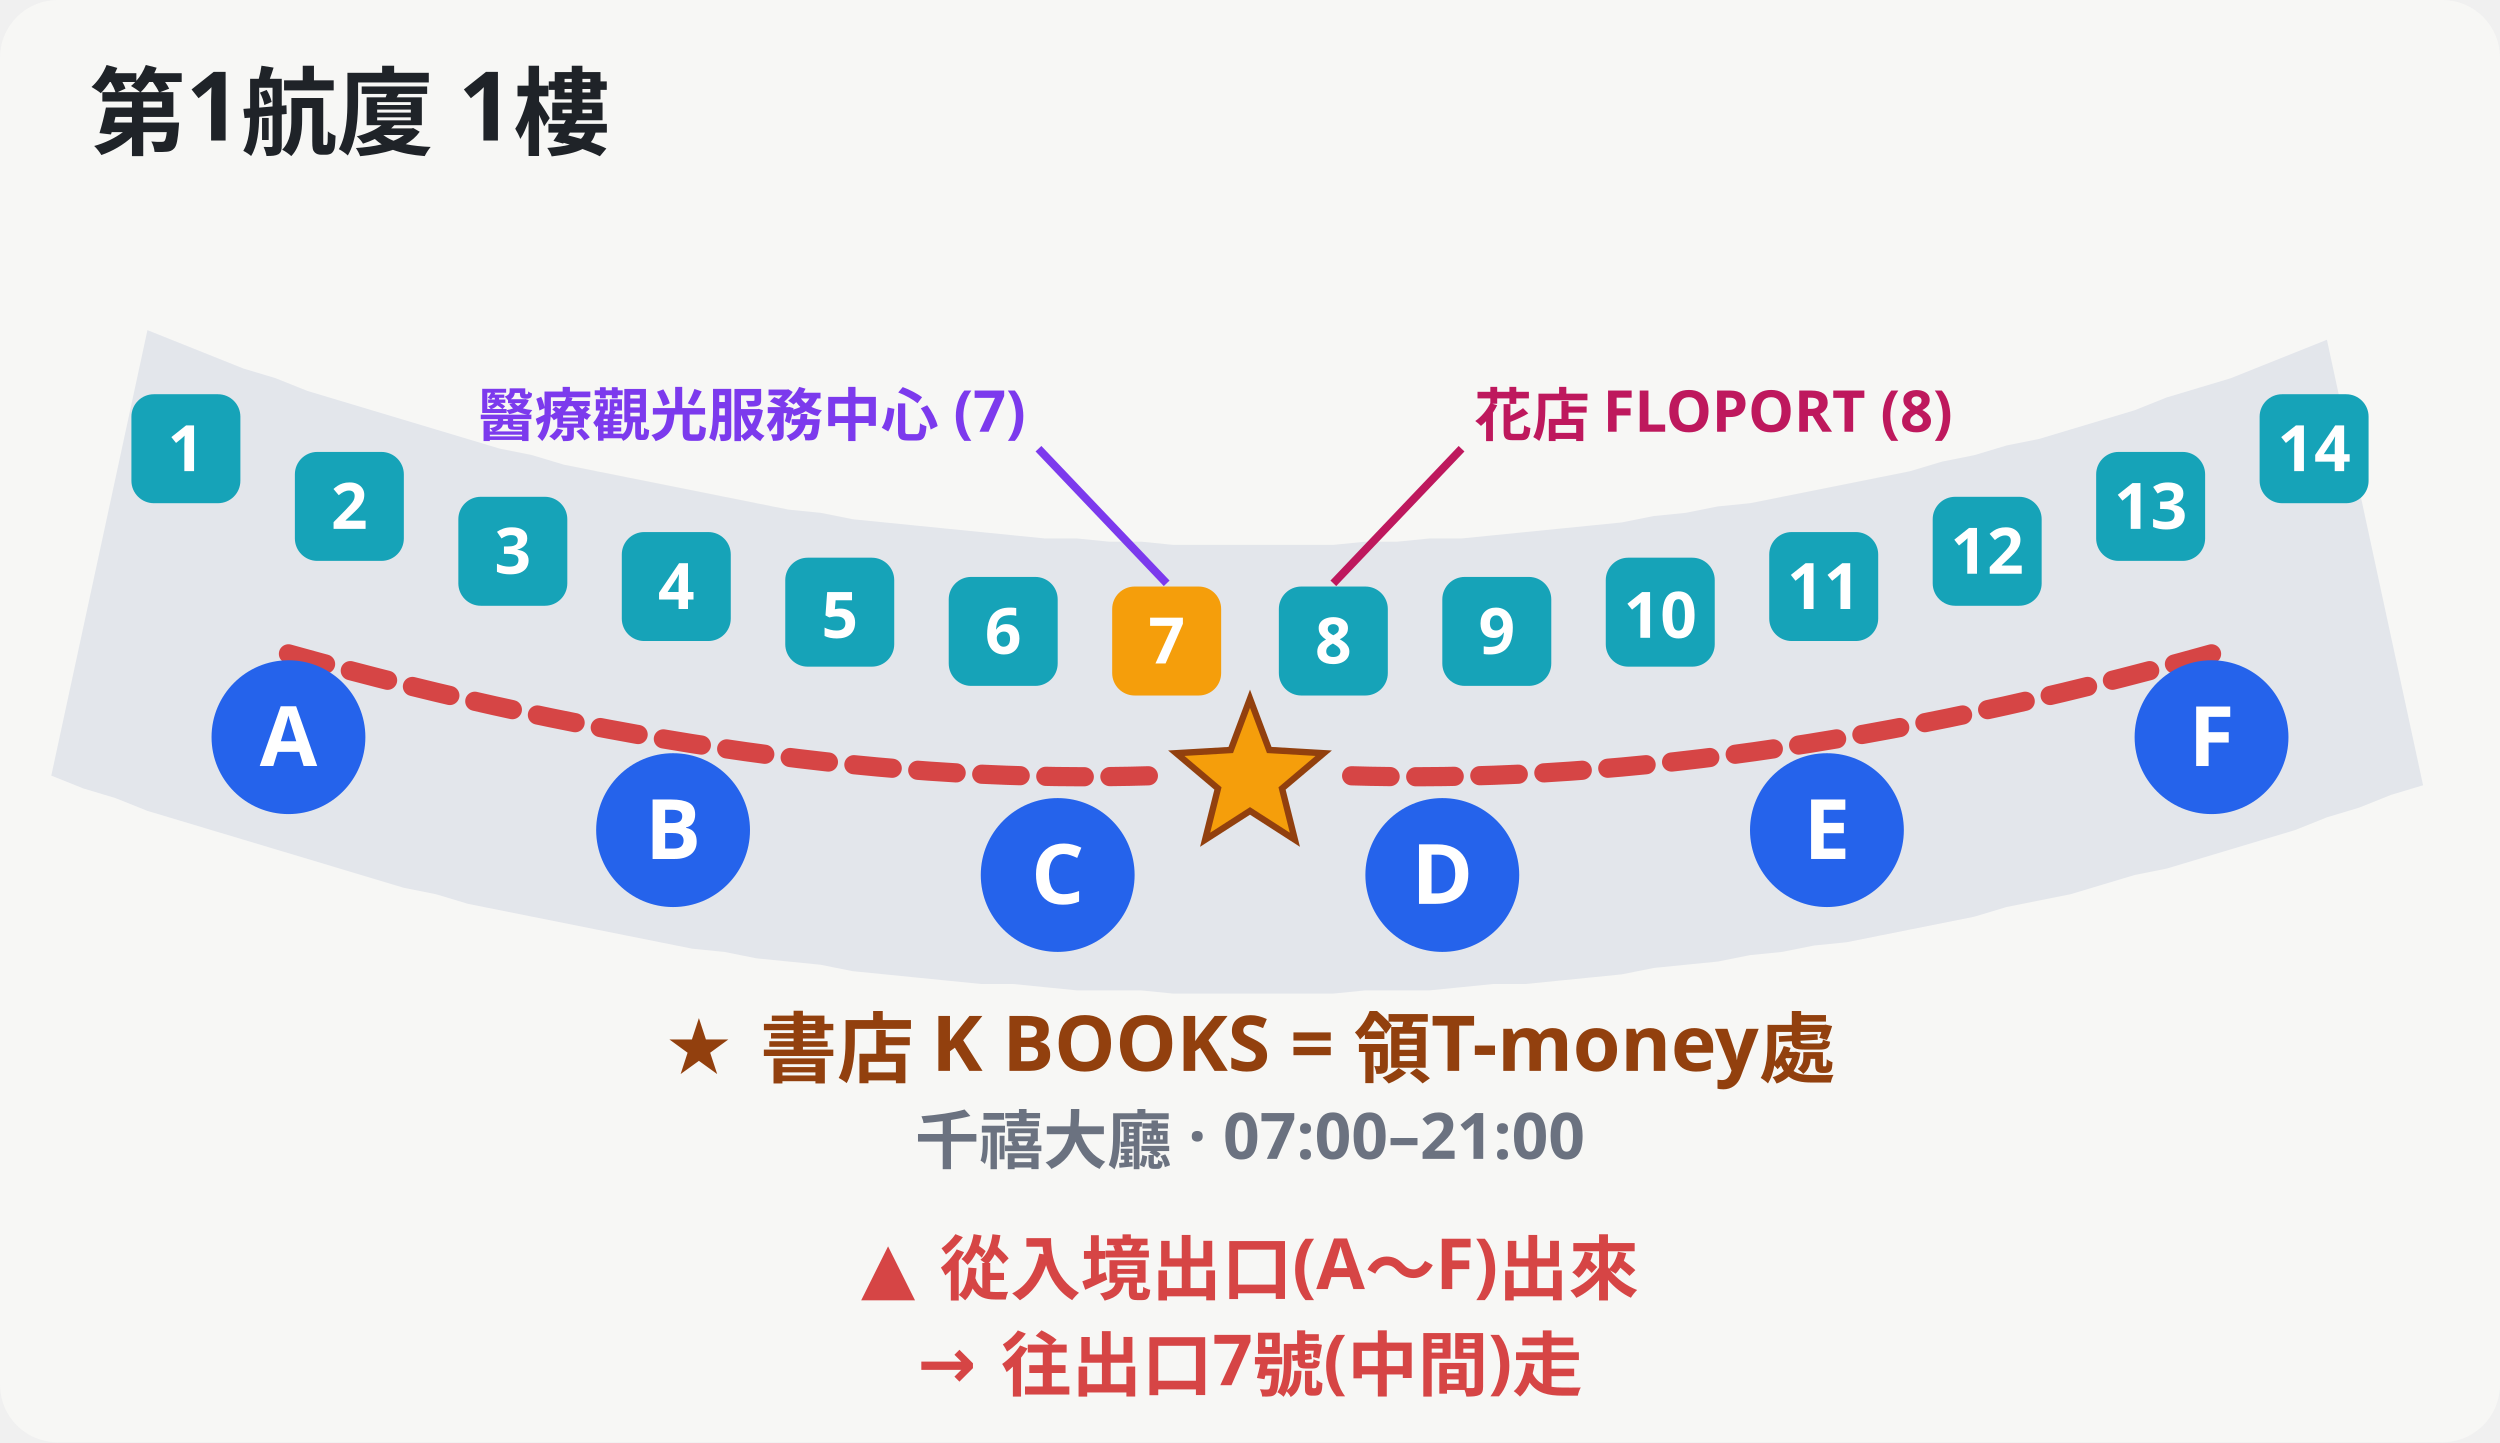
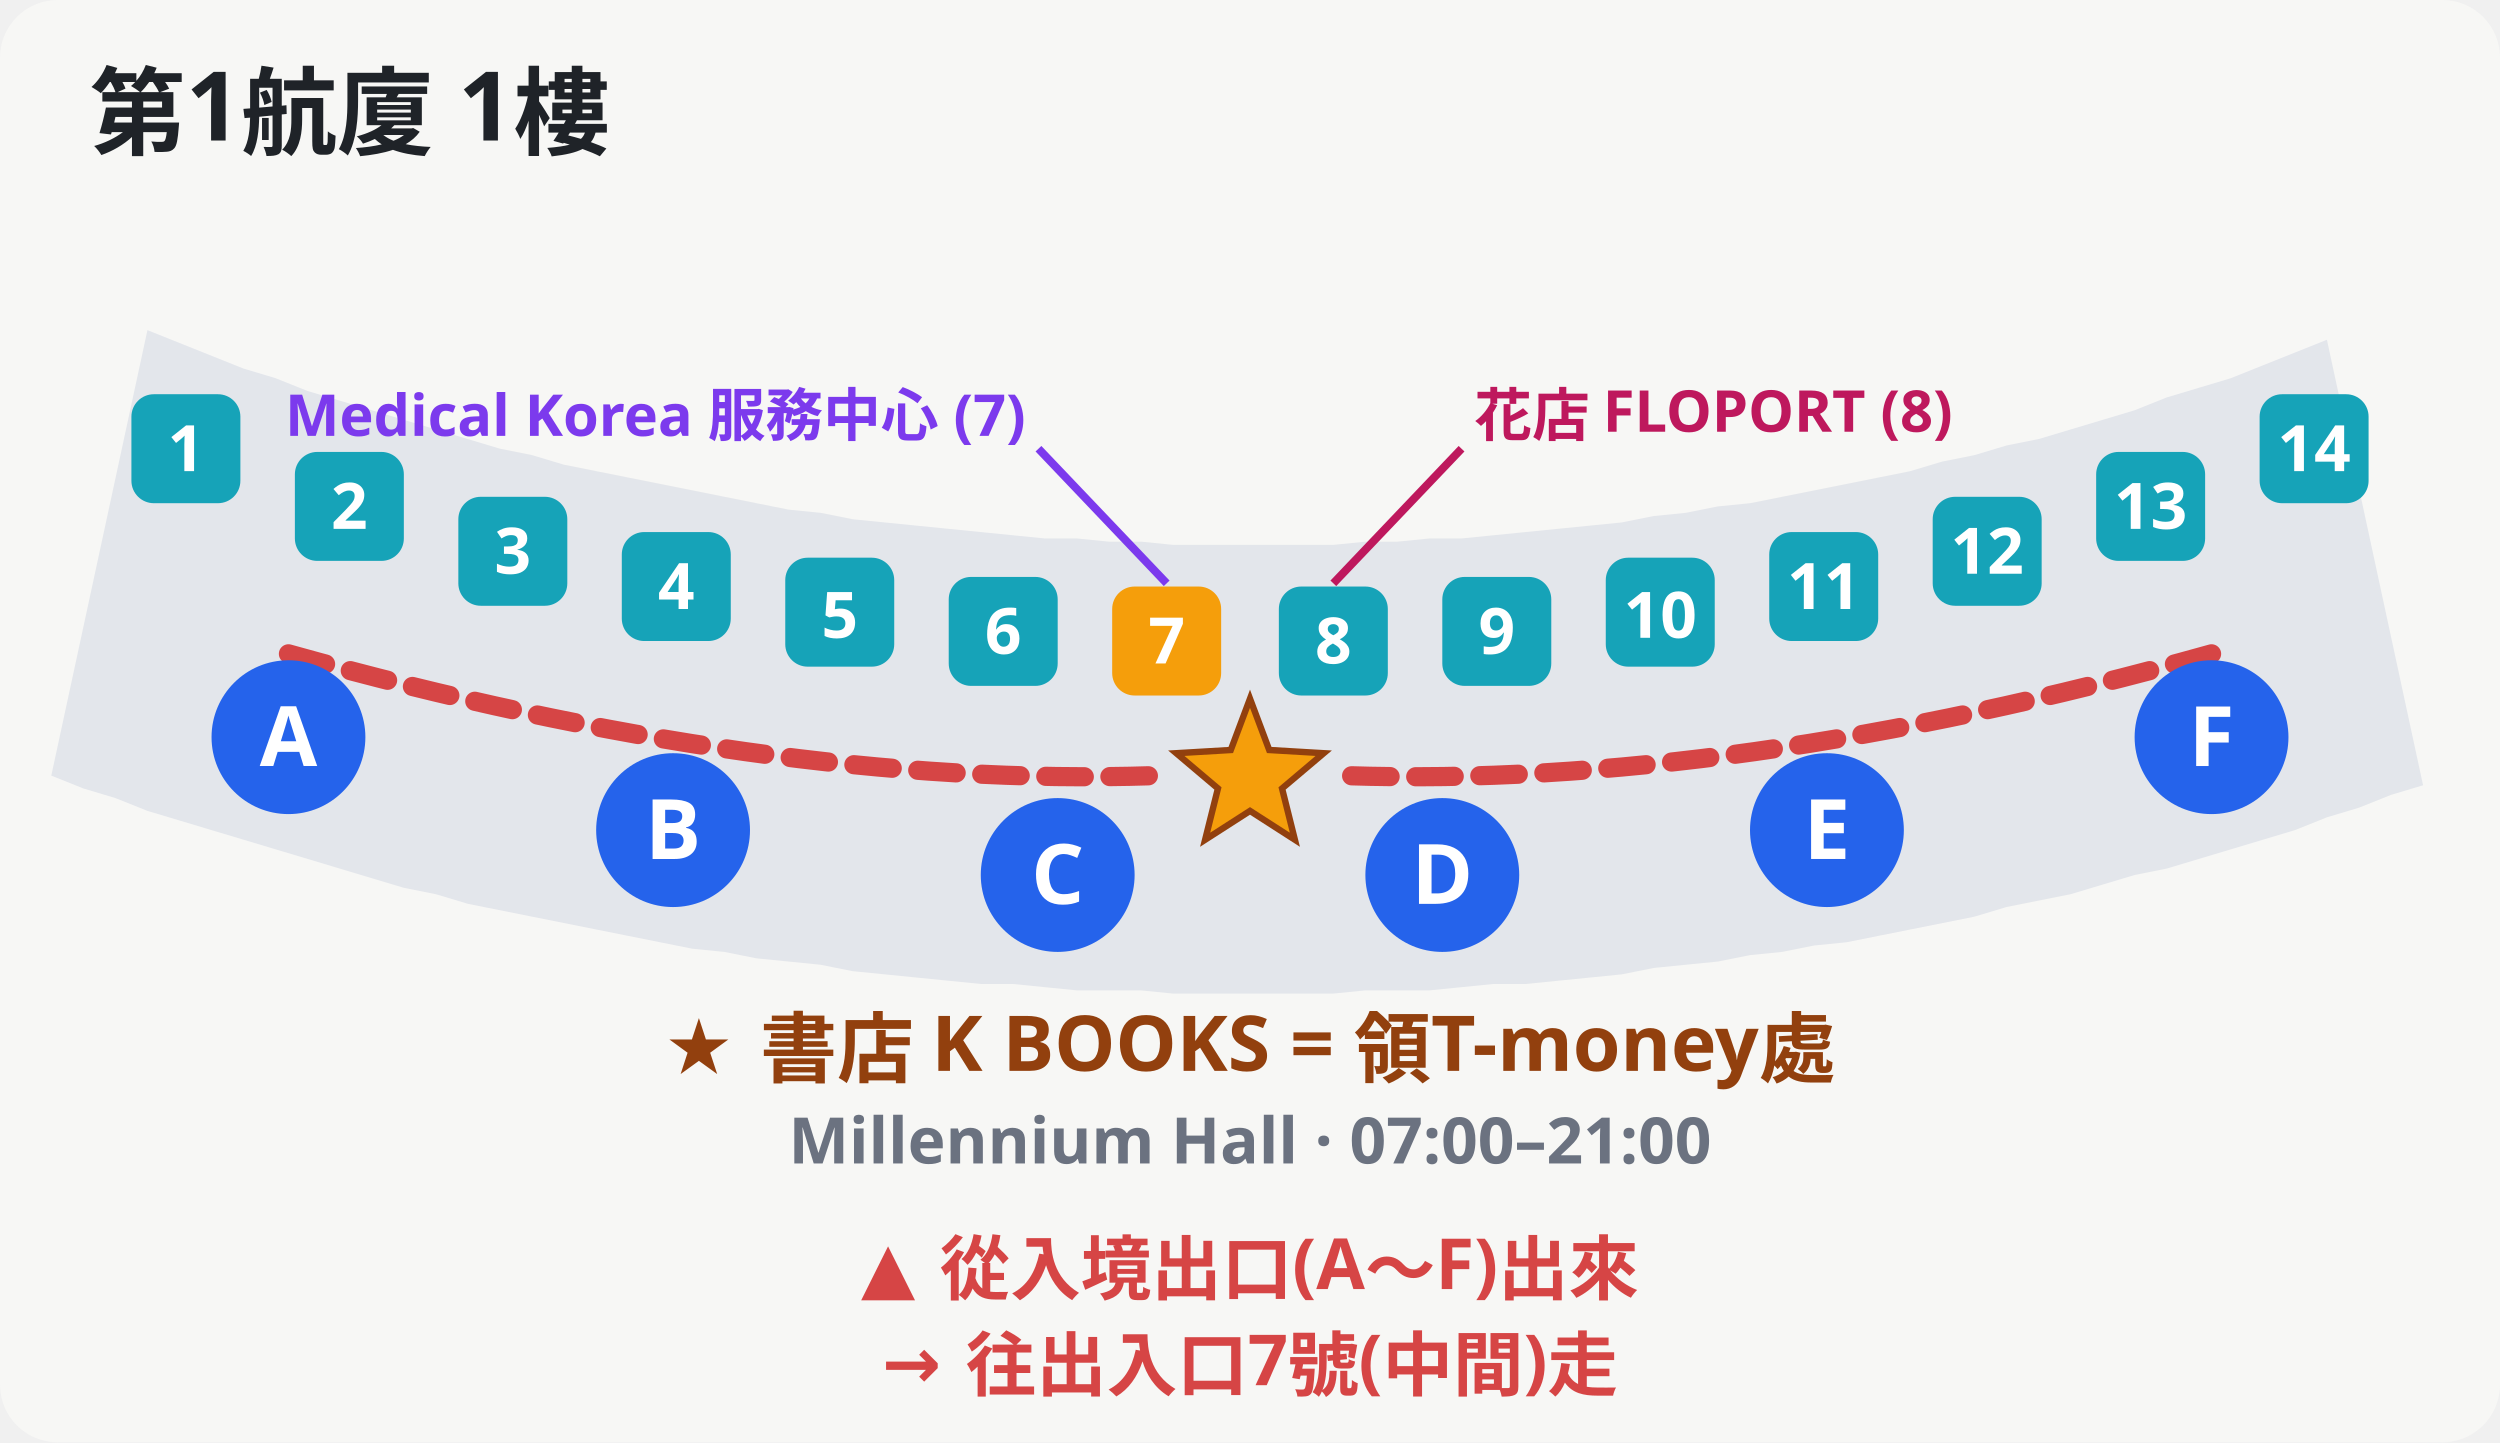
<svg xmlns="http://www.w3.org/2000/svg" viewBox="0 0 780 450" role="img" aria-label="第1航廈 1樓: 書店 K BOOKS = 領T-money處">
  <rect width="780" height="450" rx="18" fill="#f7f7f5" />
  <text x="28" y="46" font-size="30" font-weight="700" fill="#1f2328" text-anchor="start" font-family="Pretendard,Noto Sans KR,Noto Sans JP,Noto Sans TC,system-ui,sans-serif">第1航廈 1樓</text>
  <path d="M16,242 L26,246 L36,249 L46,253 L56,256 L66,259 L76,262 L86,265 L96,268 L106,271 L116,274 L126,277 L136,279 L146,282 L156,284 L166,286 L176,288 L186,290 L196,292 L206,294 L216,296 L226,297 L236,299 L246,300 L256,301 L266,303 L276,304 L286,305 L296,306 L306,307 L316,307 L326,308 L336,309 L346,309 L356,309 L366,310 L376,310 L386,310 L396,310 L406,310 L416,310 L426,309 L436,309 L446,309 L456,308 L466,307 L476,307 L486,306 L496,305 L506,304 L516,302 L526,301 L536,300 L546,298 L556,297 L566,295 L576,294 L586,292 L596,290 L606,288 L616,286 L626,283 L636,281 L646,279 L656,276 L666,273 L676,271 L686,268 L696,265 L706,262 L716,259 L726,255 L736,252 L746,248 L756,245 L726,106 L716,110 L706,114 L696,118 L686,121 L676,124 L666,128 L656,131 L646,134 L636,137 L626,139 L616,142 L606,144 L596,147 L586,149 L576,151 L566,153 L556,155 L546,157 L536,158 L526,160 L516,161 L506,163 L496,164 L486,165 L476,166 L466,167 L456,168 L446,168 L436,169 L426,169 L416,170 L406,170 L396,170 L386,170 L376,170 L366,170 L356,169 L346,169 L336,168 L326,168 L316,167 L306,166 L296,165 L286,164 L276,163 L266,162 L256,160 L246,159 L236,157 L226,155 L216,153 L206,151 L196,149 L186,147 L176,145 L166,142 L156,140 L146,137 L136,134 L126,131 L116,128 L106,125 L96,122 L86,118 L76,115 L66,111 L56,107 L46,103Z" fill="#e3e6eb" />
  <path d="M90,204 Q240,246 360,242" fill="none" stroke="#d64545" stroke-width="6" stroke-dasharray="12 8" stroke-linecap="round" />
  <path d="M690,204 Q540,246 420,242" fill="none" stroke="#d64545" stroke-width="6" stroke-dasharray="12 8" stroke-linecap="round" />
  <rect x="41" y="123" width="34" height="34" rx="7" fill="#16a3b8" />
  <text x="58" y="147" font-size="20" font-weight="700" fill="#fff" text-anchor="middle" font-family="Pretendard,Noto Sans KR,Noto Sans JP,Noto Sans TC,system-ui,sans-serif">1</text>
  <rect x="92" y="141" width="34" height="34" rx="7" fill="#16a3b8" />
  <text x="109" y="165" font-size="20" font-weight="700" fill="#fff" text-anchor="middle" font-family="Pretendard,Noto Sans KR,Noto Sans JP,Noto Sans TC,system-ui,sans-serif">2</text>
  <rect x="143" y="155" width="34" height="34" rx="7" fill="#16a3b8" />
  <text x="160" y="179" font-size="20" font-weight="700" fill="#fff" text-anchor="middle" font-family="Pretendard,Noto Sans KR,Noto Sans JP,Noto Sans TC,system-ui,sans-serif">3</text>
  <rect x="194" y="166" width="34" height="34" rx="7" fill="#16a3b8" />
  <text x="211" y="190" font-size="20" font-weight="700" fill="#fff" text-anchor="middle" font-family="Pretendard,Noto Sans KR,Noto Sans JP,Noto Sans TC,system-ui,sans-serif">4</text>
  <rect x="245" y="174" width="34" height="34" rx="7" fill="#16a3b8" />
  <text x="262" y="199" font-size="20" font-weight="700" fill="#fff" text-anchor="middle" font-family="Pretendard,Noto Sans KR,Noto Sans JP,Noto Sans TC,system-ui,sans-serif">5</text>
  <rect x="296" y="180" width="34" height="34" rx="7" fill="#16a3b8" />
  <text x="313" y="204" font-size="20" font-weight="700" fill="#fff" text-anchor="middle" font-family="Pretendard,Noto Sans KR,Noto Sans JP,Noto Sans TC,system-ui,sans-serif">6</text>
  <rect x="347" y="183" width="34" height="34" rx="7" fill="#f59e0b" />
  <text x="364" y="207" font-size="20" font-weight="700" fill="#fff" text-anchor="middle" font-family="Pretendard,Noto Sans KR,Noto Sans JP,Noto Sans TC,system-ui,sans-serif">7</text>
  <rect x="399" y="183" width="34" height="34" rx="7" fill="#16a3b8" />
  <text x="416" y="207" font-size="20" font-weight="700" fill="#fff" text-anchor="middle" font-family="Pretendard,Noto Sans KR,Noto Sans JP,Noto Sans TC,system-ui,sans-serif">8</text>
  <rect x="450" y="180" width="34" height="34" rx="7" fill="#16a3b8" />
  <text x="467" y="204" font-size="20" font-weight="700" fill="#fff" text-anchor="middle" font-family="Pretendard,Noto Sans KR,Noto Sans JP,Noto Sans TC,system-ui,sans-serif">9</text>
  <rect x="501" y="174" width="34" height="34" rx="7" fill="#16a3b8" />
  <text x="518" y="199" font-size="20" font-weight="700" fill="#fff" text-anchor="middle" font-family="Pretendard,Noto Sans KR,Noto Sans JP,Noto Sans TC,system-ui,sans-serif">10</text>
  <rect x="552" y="166" width="34" height="34" rx="7" fill="#16a3b8" />
  <text x="569" y="190" font-size="20" font-weight="700" fill="#fff" text-anchor="middle" font-family="Pretendard,Noto Sans KR,Noto Sans JP,Noto Sans TC,system-ui,sans-serif">11</text>
  <rect x="603" y="155" width="34" height="34" rx="7" fill="#16a3b8" />
  <text x="620" y="179" font-size="20" font-weight="700" fill="#fff" text-anchor="middle" font-family="Pretendard,Noto Sans KR,Noto Sans JP,Noto Sans TC,system-ui,sans-serif">12</text>
  <rect x="654" y="141" width="34" height="34" rx="7" fill="#16a3b8" />
  <text x="671" y="165" font-size="20" font-weight="700" fill="#fff" text-anchor="middle" font-family="Pretendard,Noto Sans KR,Noto Sans JP,Noto Sans TC,system-ui,sans-serif">13</text>
  <rect x="705" y="123" width="34" height="34" rx="7" fill="#16a3b8" />
  <text x="722" y="147" font-size="20" font-weight="700" fill="#fff" text-anchor="middle" font-family="Pretendard,Noto Sans KR,Noto Sans JP,Noto Sans TC,system-ui,sans-serif">14</text>
  <circle cx="90" cy="230" r="24" fill="#2563eb" />
  <text x="90" y="239" font-size="26" font-weight="700" fill="#fff" text-anchor="middle" font-family="Pretendard,Noto Sans KR,Noto Sans JP,Noto Sans TC,system-ui,sans-serif">A</text>
  <circle cx="210" cy="259" r="24" fill="#2563eb" />
  <text x="210" y="268" font-size="26" font-weight="700" fill="#fff" text-anchor="middle" font-family="Pretendard,Noto Sans KR,Noto Sans JP,Noto Sans TC,system-ui,sans-serif">B</text>
  <circle cx="330" cy="273" r="24" fill="#2563eb" />
  <text x="330" y="282" font-size="26" font-weight="700" fill="#fff" text-anchor="middle" font-family="Pretendard,Noto Sans KR,Noto Sans JP,Noto Sans TC,system-ui,sans-serif">C</text>
  <circle cx="450" cy="273" r="24" fill="#2563eb" />
  <text x="450" y="282" font-size="26" font-weight="700" fill="#fff" text-anchor="middle" font-family="Pretendard,Noto Sans KR,Noto Sans JP,Noto Sans TC,system-ui,sans-serif">D</text>
  <circle cx="570" cy="259" r="24" fill="#2563eb" />
  <text x="570" y="268" font-size="26" font-weight="700" fill="#fff" text-anchor="middle" font-family="Pretendard,Noto Sans KR,Noto Sans JP,Noto Sans TC,system-ui,sans-serif">E</text>
  <circle cx="690" cy="230" r="24" fill="#2563eb" />
  <text x="690" y="239" font-size="26" font-weight="700" fill="#fff" text-anchor="middle" font-family="Pretendard,Noto Sans KR,Noto Sans JP,Noto Sans TC,system-ui,sans-serif">F</text>
  <polygon points="390,218 396,234 413,235 400,246 404,262 390,253 376,262 380,246 367,235 384,234" fill="#f59e0b" stroke="#92400e" stroke-width="2" />
  <line x1="416" y1="182" x2="456" y2="140" stroke="#be185d" stroke-width="2.5" />
  <text x="460" y="136" font-size="18" font-weight="700" fill="#be185d" text-anchor="start" font-family="Pretendard,Noto Sans KR,Noto Sans JP,Noto Sans TC,system-ui,sans-serif">花店 FLOPORT (8)</text>
  <line x1="364" y1="182" x2="324" y2="140" stroke="#7c3aed" stroke-width="2.5" />
-   <text x="320" y="136" font-size="18" font-weight="700" fill="#7c3aed" text-anchor="end" font-family="Pretendard,Noto Sans KR,Noto Sans JP,Noto Sans TC,system-ui,sans-serif">醫療觀光服務中心 (7)</text>
+   <text x="320" y="136" font-size="18" font-weight="700" fill="#7c3aed" text-anchor="end" font-family="Pretendard,Noto Sans KR,Noto Sans JP,Noto Sans TC,system-ui,sans-serif">Medical Korea 服務中心 (7)</text>
  <text x="390" y="335" font-size="24" font-weight="800" fill="#92400e" text-anchor="middle" font-family="Pretendard,Noto Sans KR,Noto Sans JP,Noto Sans TC,system-ui,sans-serif">★ 書店 K BOOKS = 領T-money處</text>
-   <text x="390" y="363" font-size="20" font-weight="700" fill="#6b7280" text-anchor="middle" font-family="Pretendard,Noto Sans KR,Noto Sans JP,Noto Sans TC,system-ui,sans-serif">千禧大廳 · 07:00–21:00</text>
+   <text x="390" y="363" font-size="20" font-weight="700" fill="#6b7280" text-anchor="middle" font-family="Pretendard,Noto Sans KR,Noto Sans JP,Noto Sans TC,system-ui,sans-serif">Millennium Hall · 07:00–21:00</text>
  <text x="390" y="403" font-size="22" font-weight="700" fill="#d64545" text-anchor="middle" font-family="Pretendard,Noto Sans KR,Noto Sans JP,Noto Sans TC,system-ui,sans-serif">▲ 從入境出口(A〜F)出來</text>
-   <text x="390" y="433" font-size="22" font-weight="700" fill="#d64545" text-anchor="middle" font-family="Pretendard,Noto Sans KR,Noto Sans JP,Noto Sans TC,system-ui,sans-serif">→ 往出口7號(中間)走</text>
+   <text x="390" y="433" font-size="22" font-weight="700" fill="#d64545" text-anchor="middle" font-family="Pretendard,Noto Sans KR,Noto Sans JP,Noto Sans TC,system-ui,sans-serif">→ 往出入口7號(中間)走</text>
</svg>
